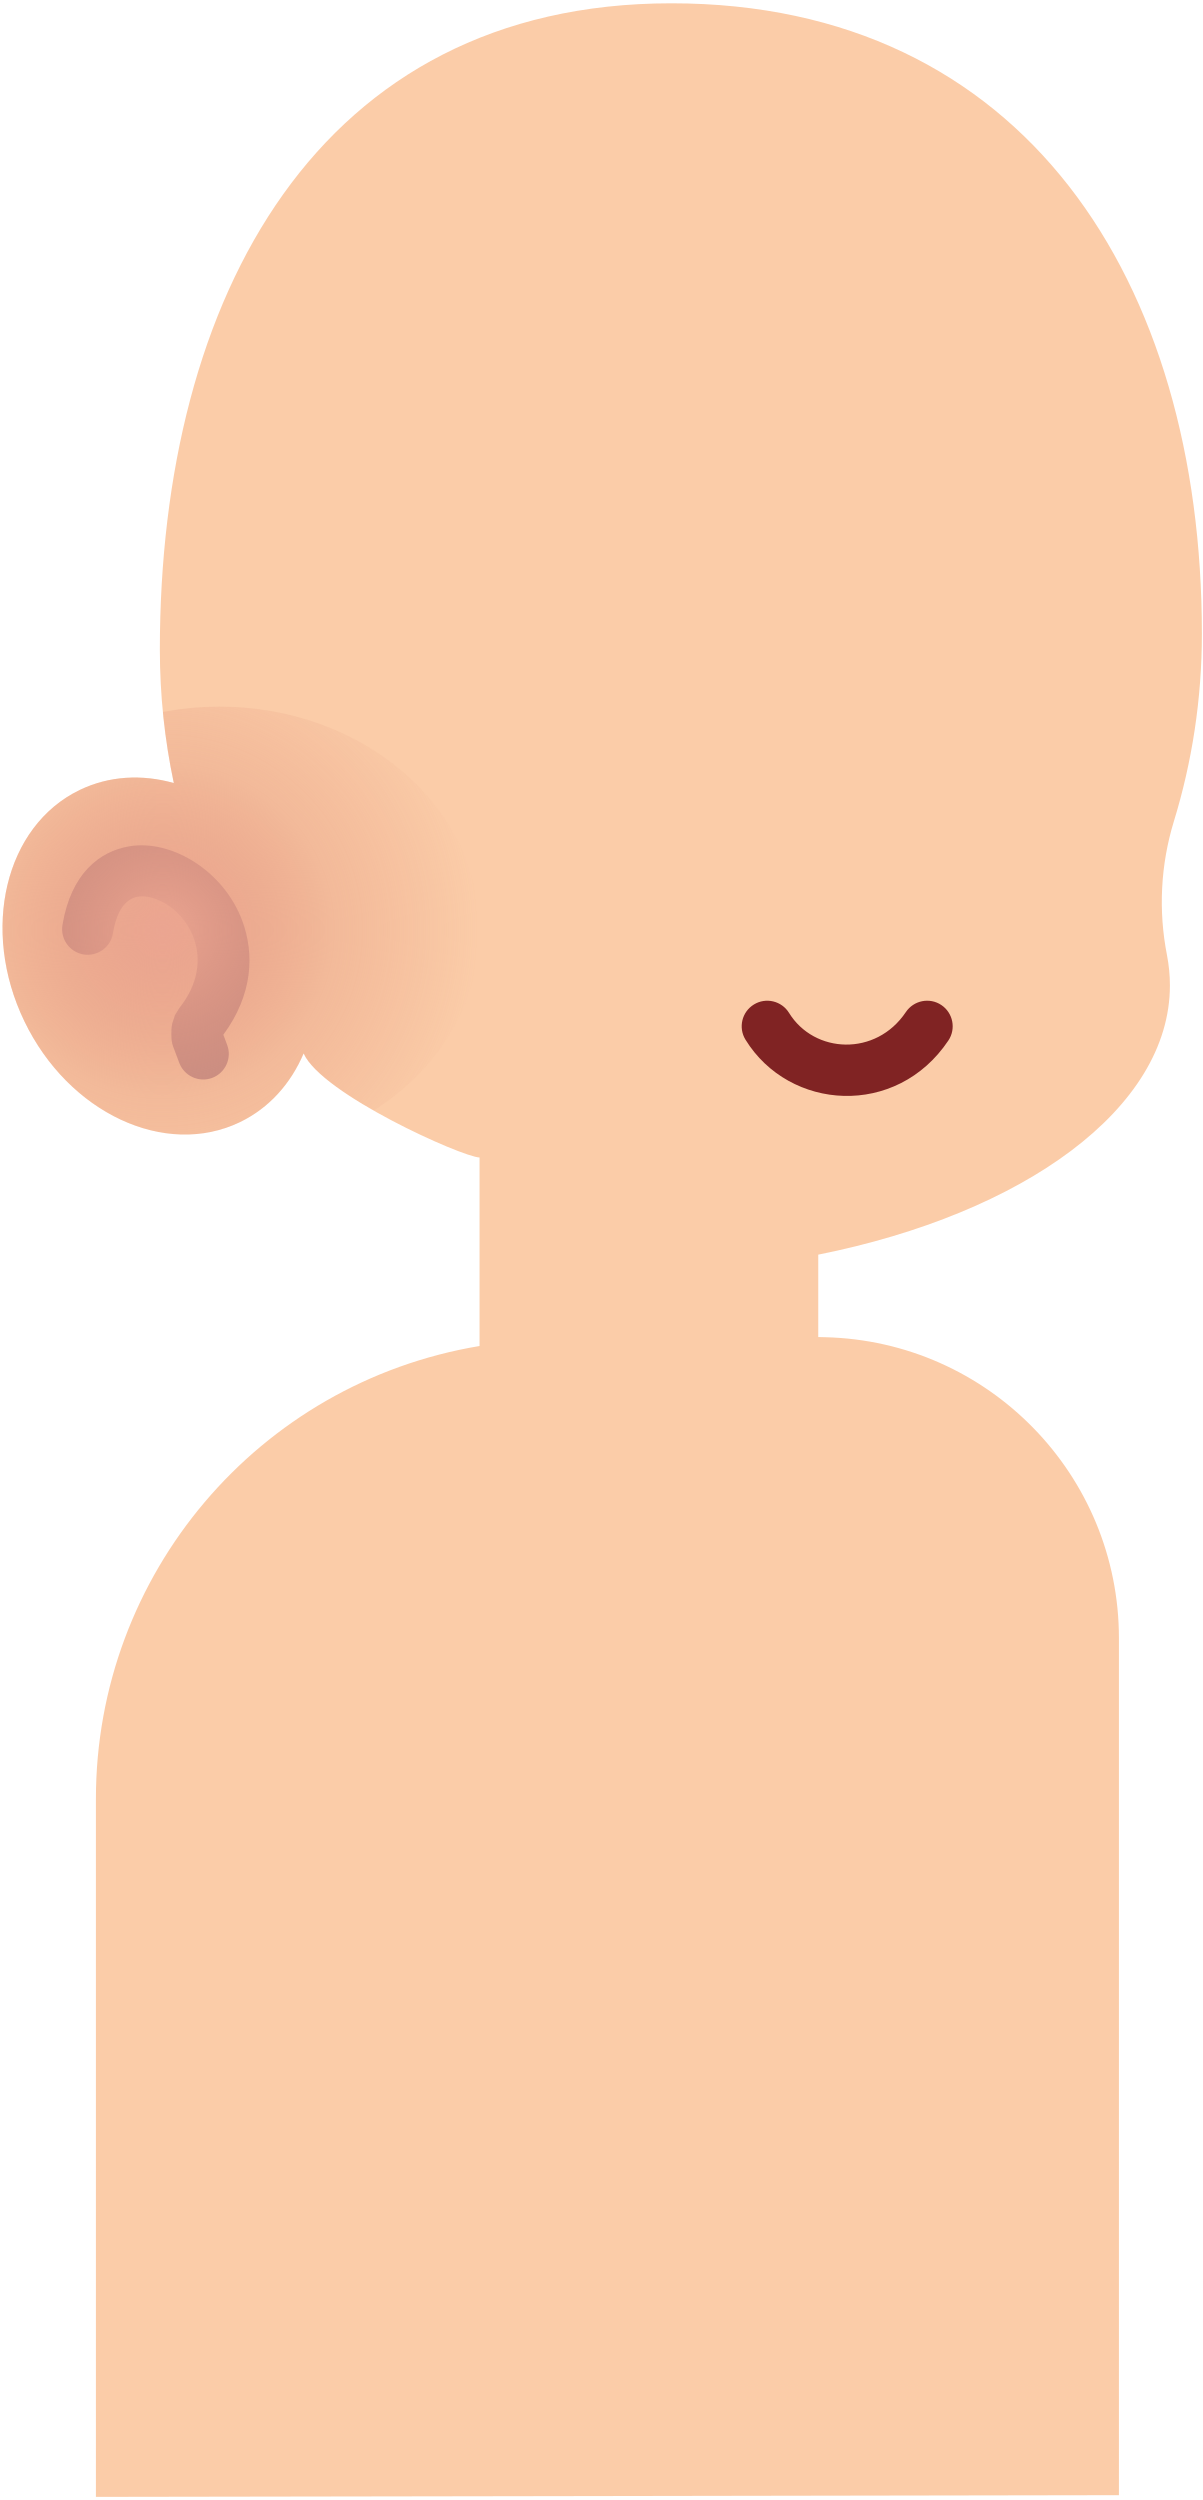
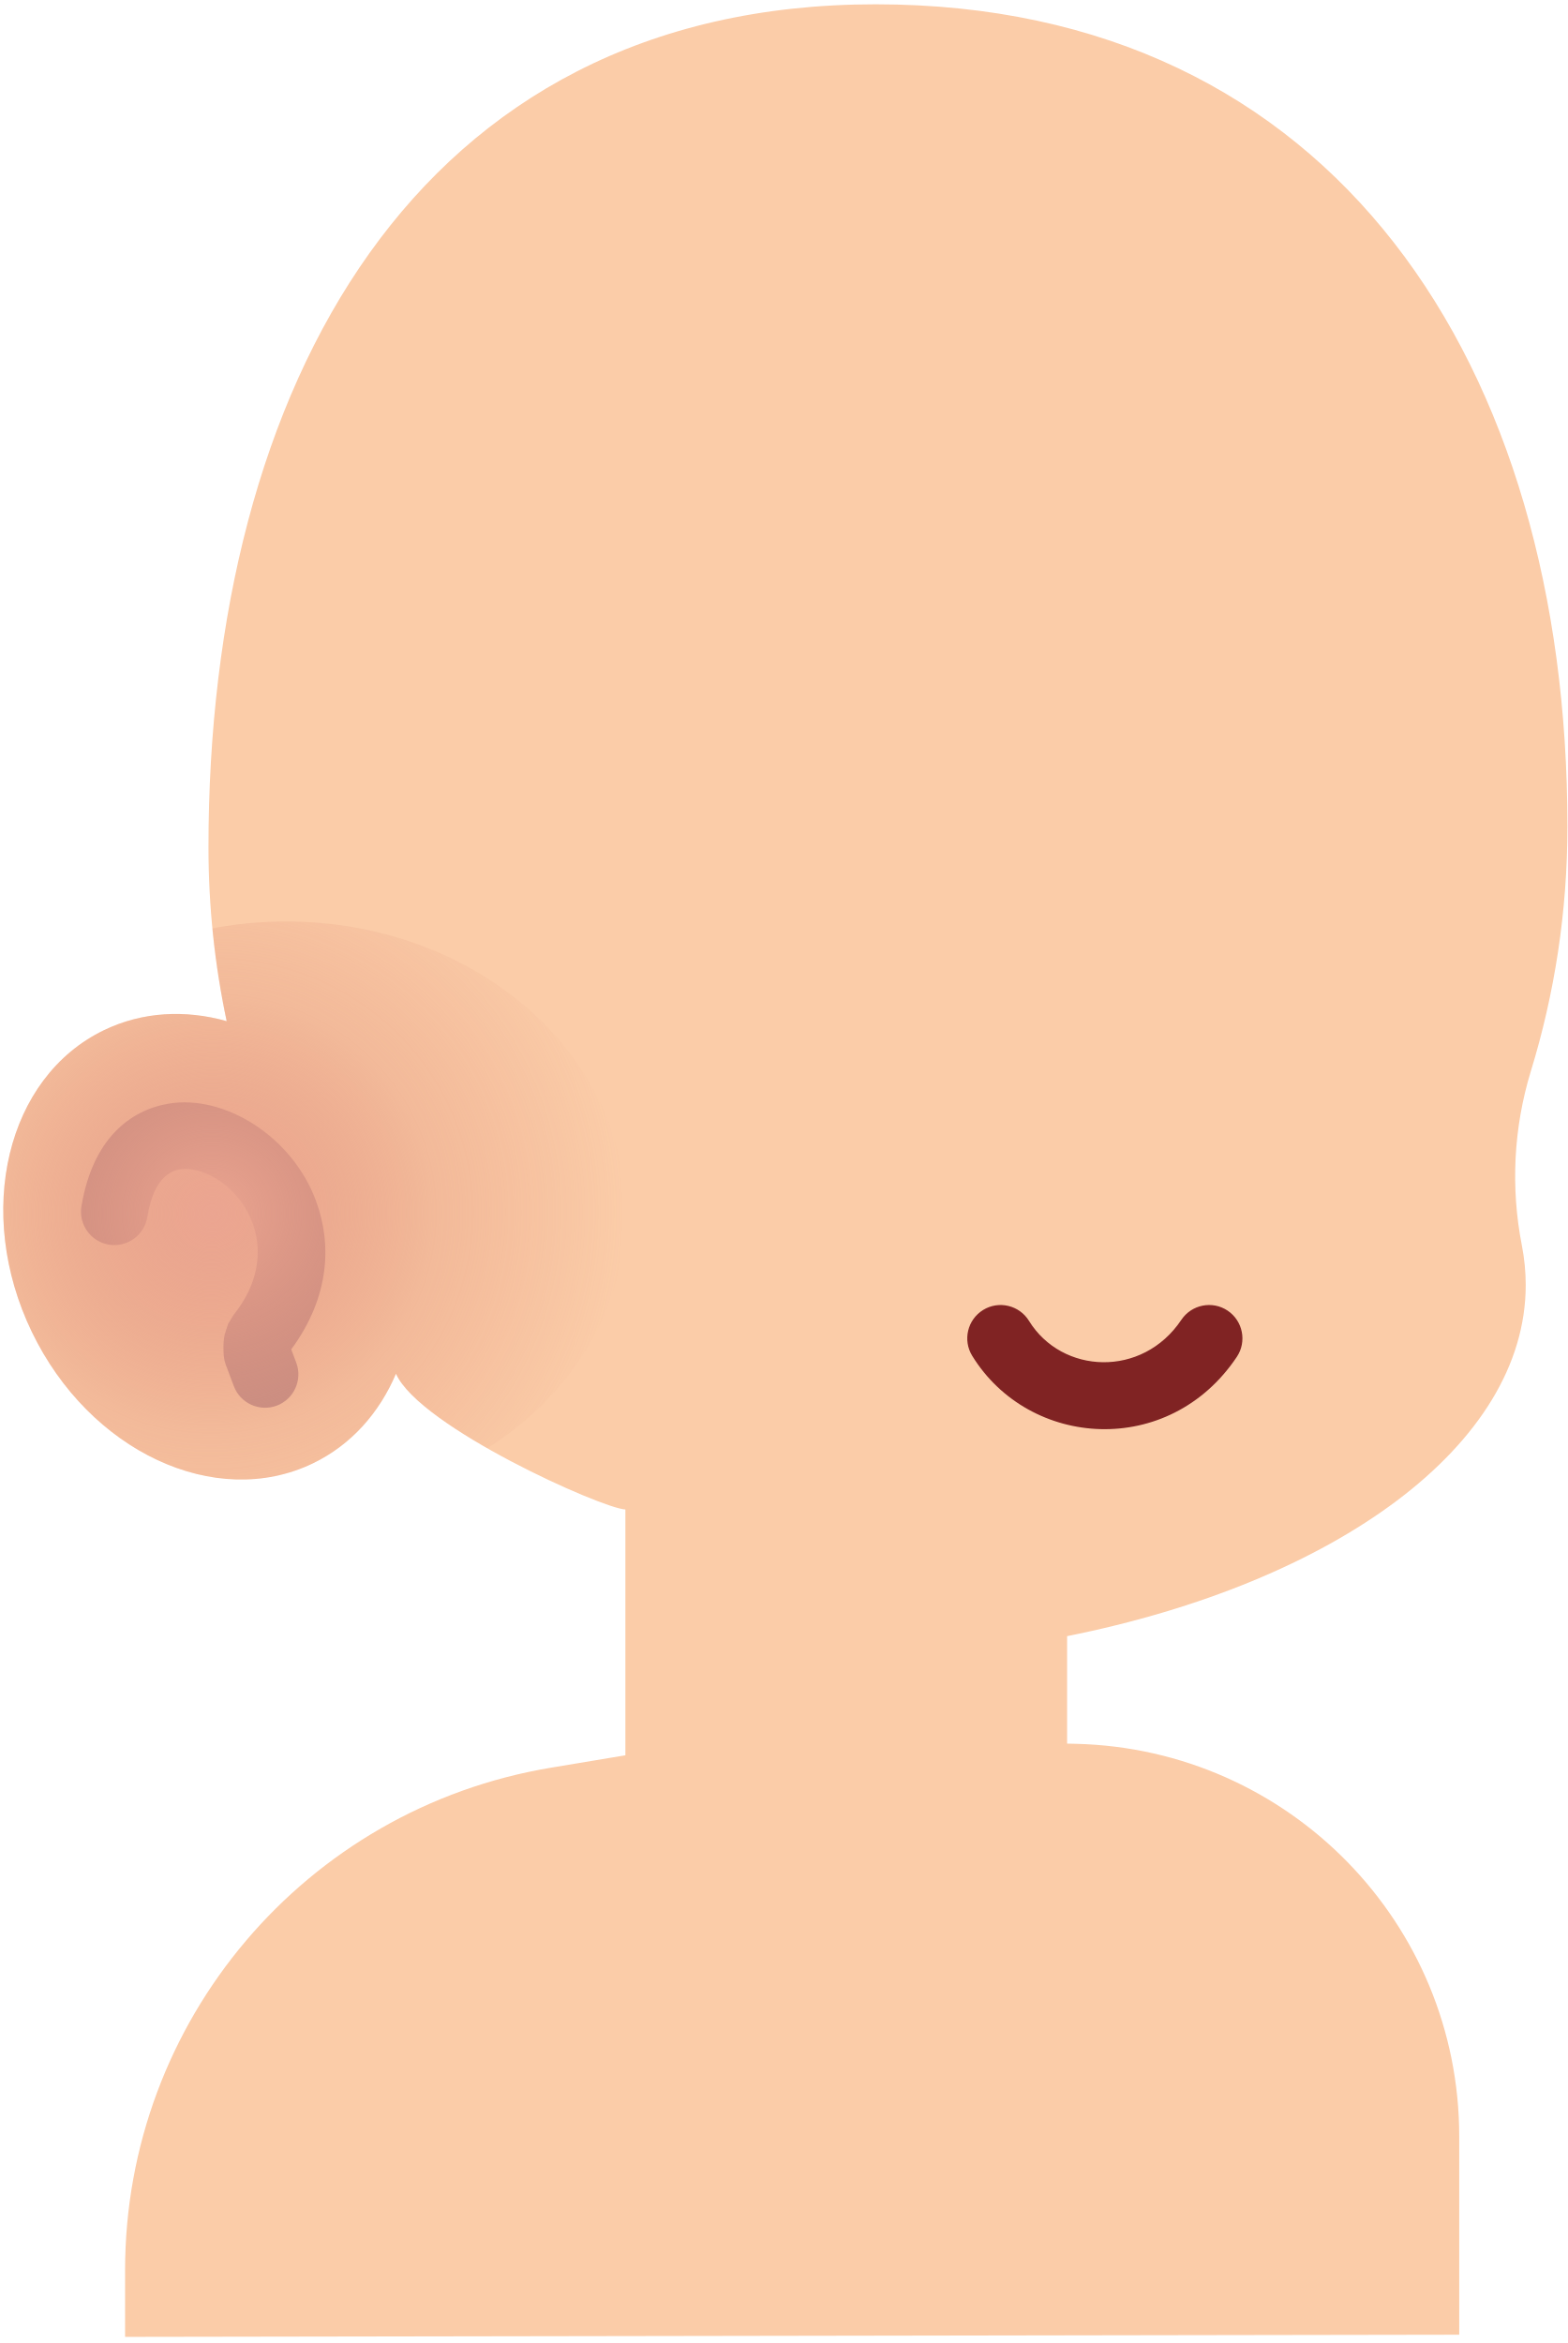
- <svg xmlns="http://www.w3.org/2000/svg" width="100%" height="100%" viewBox="0 0 188 391" version="1.1" xml:space="preserve" style="fill-rule:evenodd;clip-rule:evenodd;stroke-linejoin:round;stroke-miterlimit:2;">
+ <svg xmlns="http://www.w3.org/2000/svg" width="100%" height="100%" viewBox="0 0 188 281" version="1.1" xml:space="preserve" style="fill-rule:evenodd;clip-rule:evenodd;stroke-linejoin:round;stroke-miterlimit:2;">
  <g transform="matrix(1,0,0,1,-65,-1842)">
    <g transform="matrix(0.916667,0,0,1,394.167,-20.7069)">
      <g id="body_comp" transform="matrix(1.09091,0,0,1,-582.727,1283.22)">
        <clipPath id="_clip1">
-           <path d="M332.974,788.601C332.974,788.601 333.351,788.61 334.037,788.627C359.599,789.244 380,810.144 380,835.713L380,969.737L220,970L220,860.827C220,825.727 245.376,795.771 279.999,790C280,790 280,790 280,790L280,760.521C277.196,760.406 255.327,750.613 252.488,744.247C250.484,748.953 247.103,752.783 242.523,754.991C230.831,760.627 215.727,753.561 208.815,739.223C201.904,724.884 205.785,708.667 217.477,703.031C222.086,700.809 227.225,700.561 232.183,701.954C230.753,695.224 230,688.245 230,681.091C230,625.9 254.808,580 310,580C365.192,580 392.974,623.41 392.974,678.601C392.974,688.824 391.436,698.69 388.581,707.982C386.515,714.754 386.15,721.931 387.518,728.878C387.817,730.431 387.974,732.006 387.974,733.601C387.974,752.848 365.101,769.288 332.974,775.714L332.974,788.601Z" />
+           <path d="M332.974,788.601C332.974,788.601 333.351,788.61 334.037,788.627C359.599,789.244 380,810.144 380,835.713C380,848.758 380,859.491 380,859.491L220,859.754L220,851.759C220,821.891 241.594,796.401 271.055,791.491C276.44,790.593 280,790 280,790L280,760.521C277.196,760.406 255.327,750.613 252.488,744.247C250.484,748.953 247.103,752.783 242.523,754.991C230.831,760.627 215.727,753.561 208.815,739.223C201.904,724.884 205.785,708.667 217.477,703.031C222.086,700.809 227.225,700.561 232.183,701.954C230.753,695.224 230,688.245 230,681.091C230,625.9 254.808,580 310,580C365.192,580 392.974,623.41 392.974,678.601C392.974,688.824 391.436,698.69 388.581,707.982C386.515,714.754 386.15,721.931 387.518,728.878C387.817,730.431 387.974,732.006 387.974,733.601C387.974,752.848 365.101,769.288 332.974,775.714L332.974,788.601Z" />
        </clipPath>
        <g clip-path="url(#_clip1)">
          <g id="body" transform="matrix(1,0,0,1,10,-562.707)">
-             <path d="M322.974,1351.31C322.974,1351.31 323.351,1351.32 324.037,1351.33C349.599,1351.95 370,1372.85 370,1398.42L370,1532.44L210,1532.71L210,1423.53C210,1388.43 235.376,1358.48 269.999,1352.71C270,1352.71 270,1352.71 270,1352.71L270,1323.23C267.196,1323.11 245.327,1313.32 242.488,1306.95C240.484,1311.66 237.103,1315.49 232.523,1317.7C220.831,1323.33 205.727,1316.27 198.815,1301.93C191.904,1287.59 195.785,1271.37 207.477,1265.74C212.086,1263.52 217.225,1263.27 222.183,1264.66C220.753,1257.93 220,1250.95 220,1243.8C220,1188.61 244.808,1142.71 300,1142.71C355.192,1142.71 382.974,1186.12 382.974,1241.31C382.974,1251.53 381.436,1261.4 378.581,1270.69C376.515,1277.46 376.15,1284.64 377.518,1291.59C377.817,1293.14 377.974,1294.71 377.974,1296.31C377.974,1315.55 355.101,1332 322.974,1338.42L322.974,1351.31Z" style="fill:rgb(251,204,168);" />
+             <path d="M322.974,1351.31C322.974,1351.31 323.351,1351.32 324.037,1351.33C349.599,1351.95 370,1372.85 370,1398.42C370,1411.46 370,1422.2 370,1422.2L210,1422.46L210,1414.47C210,1384.6 231.594,1359.11 261.055,1354.2C266.44,1353.3 270,1352.71 270,1352.71L270,1323.23C267.196,1323.11 245.327,1313.32 242.488,1306.95C240.484,1311.66 237.103,1315.49 232.523,1317.7C220.831,1323.33 205.727,1316.27 198.815,1301.93C191.904,1287.59 195.785,1271.37 207.477,1265.74C212.086,1263.52 217.225,1263.27 222.183,1264.66C220.753,1257.93 220,1250.95 220,1243.8C220,1188.61 244.808,1142.71 300,1142.71C355.192,1142.71 382.974,1186.12 382.974,1241.31C382.974,1251.53 381.436,1261.4 378.581,1270.69C376.515,1277.46 376.15,1284.64 377.518,1291.59C377.817,1293.14 377.974,1294.71 377.974,1296.31C377.974,1315.55 355.101,1332 322.974,1338.42L322.974,1351.31Z" style="fill:rgb(251,204,168);" />
          </g>
          <g id="face_features">
            <g id="ear_line" transform="matrix(1,0,0,1,20.5555,-541.211)">
              <path d="M219.374,1282.53L219.973,1284.13C220.749,1286.19 219.7,1288.5 217.633,1289.28C215.566,1290.05 213.258,1289 212.483,1286.93L211.523,1284.38C211.41,1284.08 211.334,1283.76 211.296,1283.44C211.27,1283.22 211.145,1281.94 211.379,1280.78L211.808,1279.46L212.465,1278.39C218.544,1270.8 213.961,1262.97 208.537,1261.21C207.227,1260.78 205.866,1260.71 204.751,1261.42C203.391,1262.28 202.544,1264.04 202.104,1266.68C201.741,1268.86 199.678,1270.33 197.501,1269.97C195.323,1269.61 193.85,1267.54 194.213,1265.36C195.552,1257.33 199.987,1253.85 204.67,1253.06C211.271,1251.95 219.47,1256.9 222.357,1264.77C224.245,1269.91 223.999,1276.24 219.374,1282.53Z" style="fill:rgb(194,143,135);" />
            </g>
            <g id="blush" transform="matrix(2.71236,0,0,1.75,-398.089,-1502.24)">
              <ellipse cx="235" cy="1272.71" rx="15" ry="20" style="fill:url(#_Radial2);" />
            </g>
            <g id="mouth" transform="matrix(0.892857,0,0,1,37.0478,-551.106)">
              <path d="M318.692,1293.2C317.395,1291.32 318.052,1288.86 320.157,1287.7C322.262,1286.54 325.024,1287.13 326.321,1289.01C330.74,1295.41 341.544,1295.87 346.784,1288.88C348.159,1287.05 350.944,1286.55 352.999,1287.78C355.053,1289.01 355.605,1291.5 354.229,1293.33C345.13,1305.47 326.366,1304.33 318.692,1293.2Z" style="fill:rgb(128,35,35);" />
            </g>
          </g>
        </g>
      </g>
    </g>
  </g>
  <defs>
    <radialGradient id="_Radial2" cx="0" cy="0" r="1" gradientUnits="userSpaceOnUse" gradientTransform="matrix(18.0314,3.58822,-2.3746,27.4814,231.727,1272.71)">
      <stop offset="0" style="stop-color:rgb(235,165,145);stop-opacity:1" />
      <stop offset="0.54" style="stop-color:rgb(221,138,116);stop-opacity:0.28" />
      <stop offset="1" style="stop-color:rgb(216,127,104);stop-opacity:0" />
    </radialGradient>
  </defs>
</svg>
